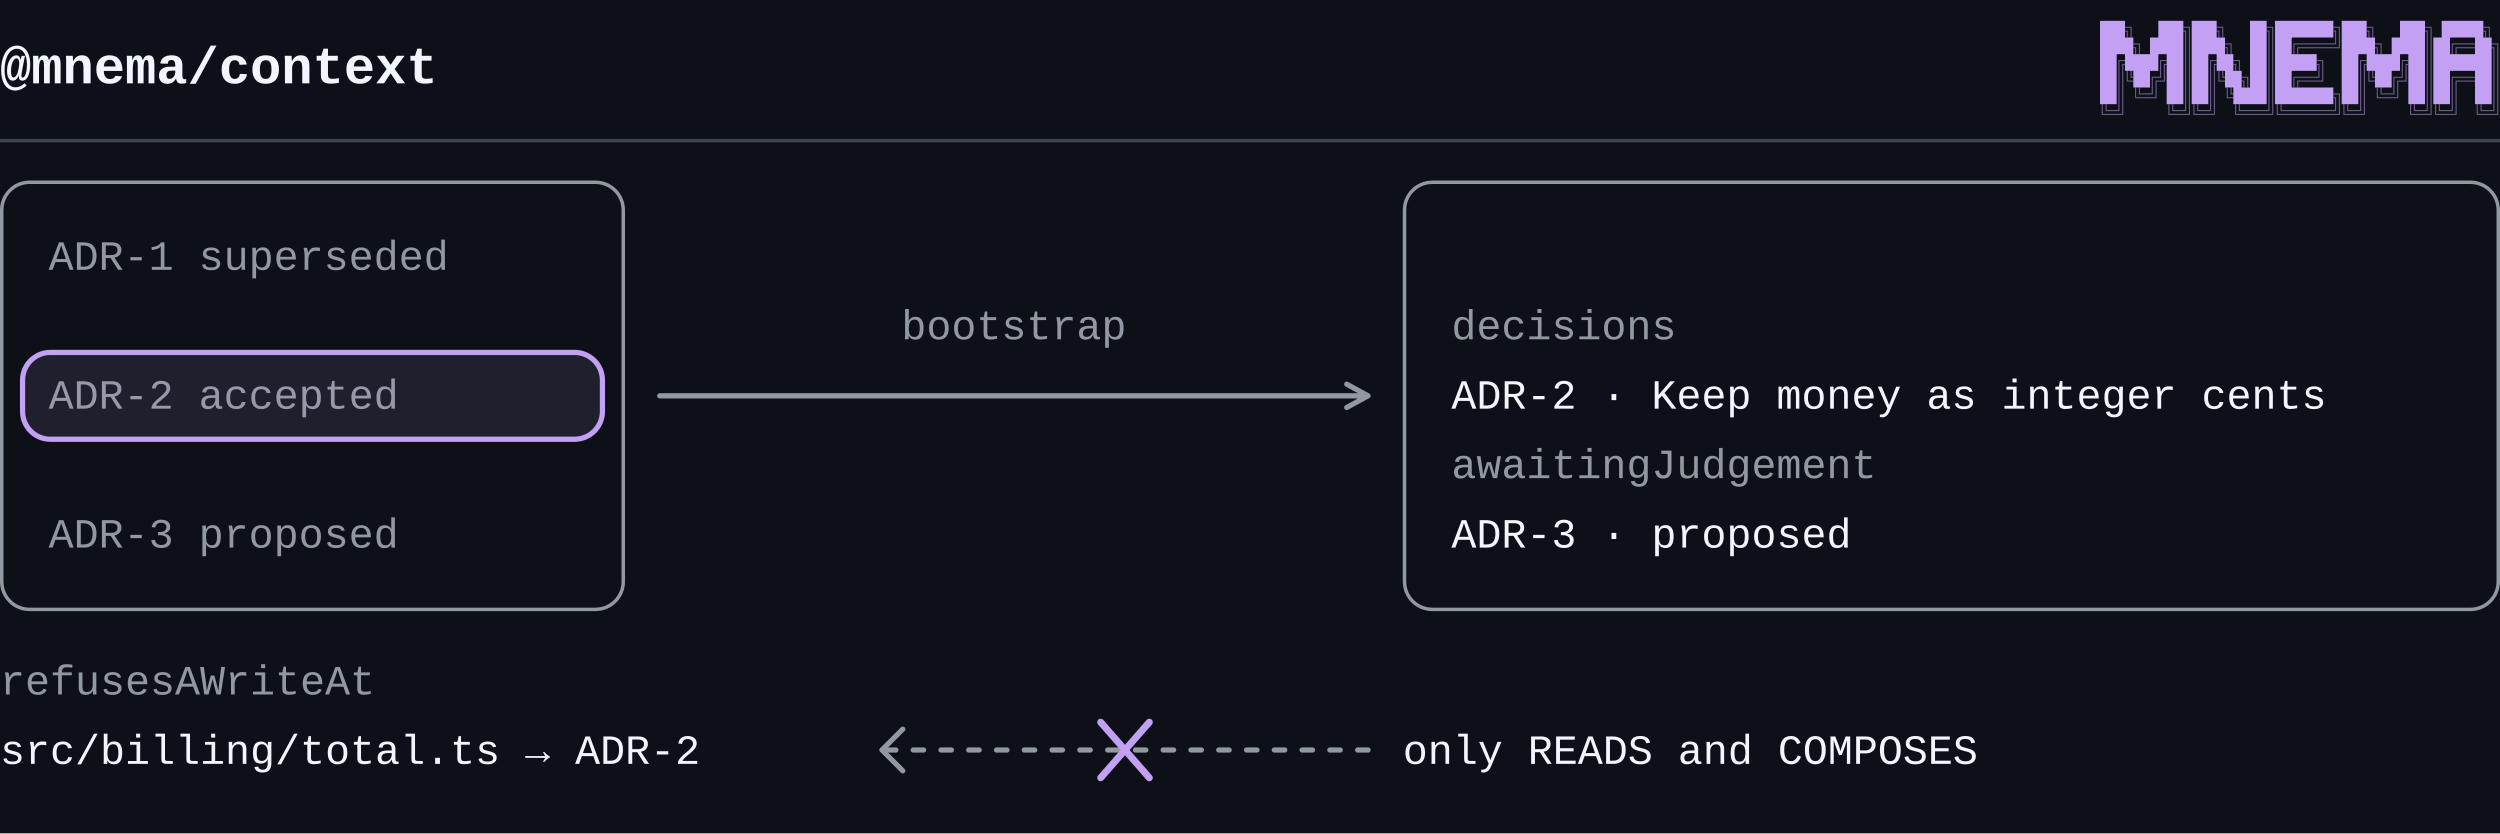
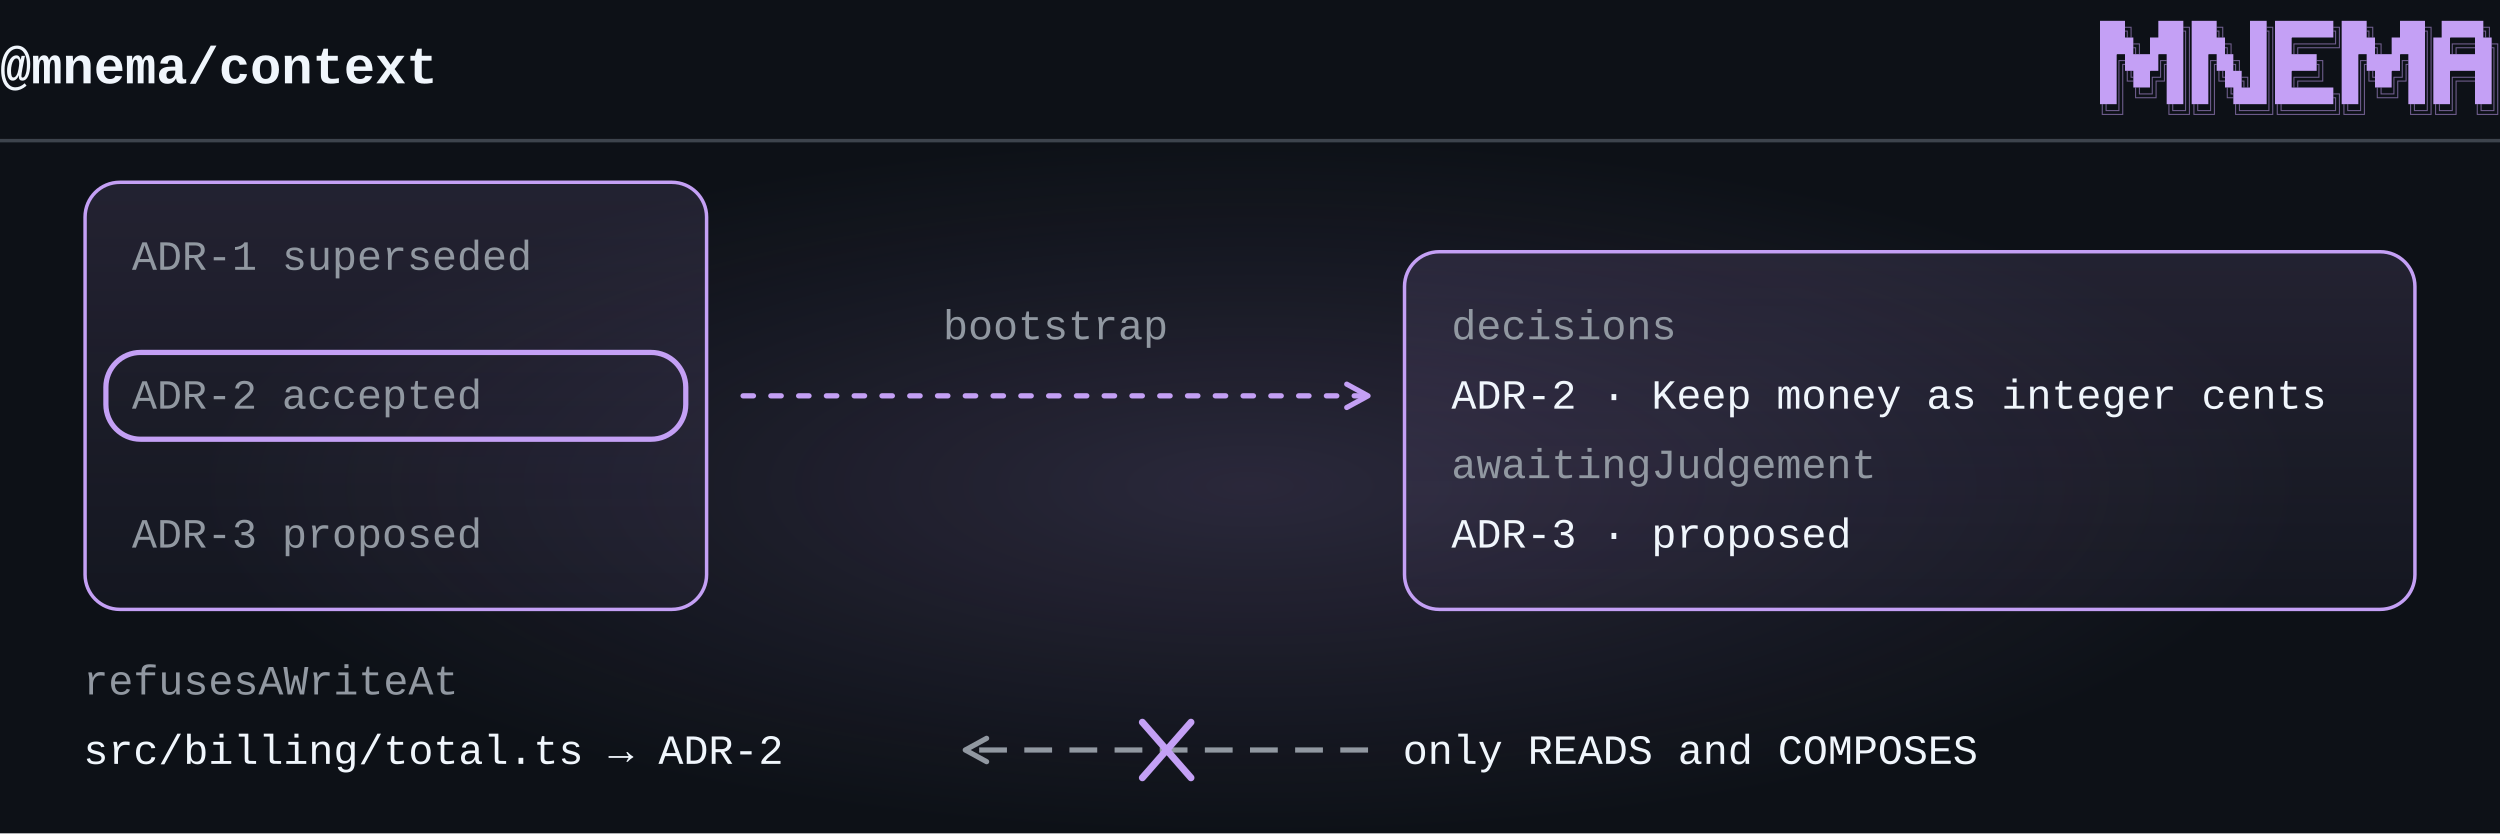
<svg xmlns="http://www.w3.org/2000/svg" width="100%" viewBox="0 0 720 240" role="img" aria-label="The mnema context layer: read-only derivations that turn the proven record into the context that guides an agent. Depends on @mnema/core.">
  <style>
.a{animation-duration:11s;animation-iteration-count:infinite;animation-timing-function:ease-in-out}
@keyframes k0{0%{opacity:0}1.82%{opacity:0}4.55%{opacity:1}90.91%{opacity:1}93.64%{opacity:0}100%{opacity:0}}
- @keyframes k1{0%{opacity:0}4.55%{opacity:0}7.27%{opacity:1}90.91%{opacity:1}93.64%{opacity:0}100%{opacity:0}}
- @keyframes k2{0%{opacity:0}7.27%{opacity:0}10%{opacity:1}90.91%{opacity:1}93.64%{opacity:0}100%{opacity:0}}
- @keyframes k3{0%{opacity:0}23.64%{opacity:0}26.36%{opacity:1}90.91%{opacity:1}93.64%{opacity:0}100%{opacity:0}}
- @keyframes k4{0%{opacity:0}18.18%{opacity:0}20.91%{opacity:1}90.91%{opacity:1}93.64%{opacity:0}100%{opacity:0}}
- @keyframes k5{0%{opacity:0}18.18%{opacity:0}20.91%{opacity:1}90.91%{opacity:1}93.64%{opacity:0}100%{opacity:0}}
- @keyframes k6{0%{opacity:0}21.82%{opacity:0}24.55%{opacity:1}90.91%{opacity:1}93.64%{opacity:0}100%{opacity:0}}
- @keyframes k7{0%{opacity:0}27.27%{opacity:0}30%{opacity:1}90.91%{opacity:1}93.64%{opacity:0}100%{opacity:0}}
- @keyframes k8{0%{opacity:0}41.82%{opacity:0}44.55%{opacity:1}90.91%{opacity:1}93.64%{opacity:0}100%{opacity:0}}
- @keyframes k9{0%{opacity:0}45.45%{opacity:0}48.18%{opacity:1}90.91%{opacity:1}93.64%{opacity:0}100%{opacity:0}}
- @keyframes k10{0%{opacity:0}60%{opacity:0}62.73%{opacity:1}90.91%{opacity:1}93.64%{opacity:0}100%{opacity:0}}
- @keyframes k11{0%{opacity:0}67.27%{opacity:0}70%{opacity:1}90.91%{opacity:1}93.64%{opacity:0}100%{opacity:0}}
- @keyframes k12{0%{opacity:0}81.82%{opacity:0}84.55%{opacity:1}90.91%{opacity:1}93.64%{opacity:0}100%{opacity:0}}
- @keyframes k13{0%{opacity:0}85.45%{opacity:0}88.18%{opacity:1}90.91%{opacity:1}93.64%{opacity:0}100%{opacity:0}}
+ @keyframes k1{0%{opacity:0}1.82%{opacity:0}4.55%{opacity:1}90.91%{opacity:1}93.64%{opacity:0}100%{opacity:0}}
+ @keyframes k2{0%{opacity:0}4.55%{opacity:0}7.27%{opacity:1}90.91%{opacity:1}93.64%{opacity:0}100%{opacity:0}}
+ @keyframes k3{0%{opacity:0}7.27%{opacity:0}10%{opacity:1}90.91%{opacity:1}93.64%{opacity:0}100%{opacity:0}}
+ @keyframes k4{0%{transform:translate(214px,114px)}21.82%{transform:translate(214px,114px)}28.18%{transform:translate(394px,114px)}29.09%{transform:translate(394px,114px)}30%{transform:translate(214px,114px)}100%{transform:translate(214px,114px)}}
+ @keyframes k5{0%{opacity:0}21.82%{opacity:0}22.91%{opacity:1}27.09%{opacity:1}28.64%{opacity:0}100%{opacity:0}}
+ @keyframes k6{0%{opacity:0}17.27%{opacity:0}20%{opacity:1}90.91%{opacity:1}93.64%{opacity:0}100%{opacity:0}}
+ @keyframes k7{0%{opacity:0}18.18%{opacity:0}20.91%{opacity:1}90.91%{opacity:1}93.64%{opacity:0}100%{opacity:0}}
+ @keyframes k8{0%{opacity:0}21.82%{opacity:0}24.55%{opacity:1}90.91%{opacity:1}93.64%{opacity:0}100%{opacity:0}}
+ @keyframes k9{0%{stroke-dashoffset:180}18.18%{stroke-dashoffset:180}22.73%{stroke-dashoffset:0}26.82%{stroke-dashoffset:0}27.73%{stroke-dashoffset:180}100%{stroke-dashoffset:180}}
+ @keyframes k10{0%{opacity:0}18.18%{opacity:0}20%{opacity:1}24.55%{opacity:1}26.36%{opacity:0}100%{opacity:0}}
+ @keyframes k11{0%{opacity:0}18.18%{opacity:0}20.91%{opacity:1}90.91%{opacity:1}93.64%{opacity:0}100%{opacity:0}}
+ @keyframes k12{0%{opacity:0}27.73%{opacity:0}29.09%{opacity:1}33.64%{opacity:0}100%{opacity:0}}
+ @keyframes k13{0%{opacity:0}21.82%{opacity:0}24.55%{opacity:1}90.91%{opacity:1}93.64%{opacity:0}100%{opacity:0}}
+ @keyframes k14{0%{opacity:0}27.27%{opacity:0}30%{opacity:1}90.91%{opacity:1}93.64%{opacity:0}100%{opacity:0}}
+ @keyframes k15{0%{opacity:0}41.82%{opacity:0}44.55%{opacity:1}90.91%{opacity:1}93.64%{opacity:0}100%{opacity:0}}
+ @keyframes k16{0%{opacity:0}45.45%{opacity:0}48.18%{opacity:1}90.91%{opacity:1}93.64%{opacity:0}100%{opacity:0}}
+ @keyframes k17{0%{opacity:0}60%{opacity:0}62.73%{opacity:1}90.91%{opacity:1}93.64%{opacity:0}100%{opacity:0}}
+ @keyframes k18{0%{opacity:0}67.27%{opacity:0}70%{opacity:1}90.91%{opacity:1}93.64%{opacity:0}100%{opacity:0}}
+ @keyframes k19{0%{opacity:0}81.82%{opacity:0}84.55%{opacity:1}90.91%{opacity:1}93.64%{opacity:0}100%{opacity:0}}
+ @keyframes k20{0%{opacity:0}85.45%{opacity:0}88.18%{opacity:1}90.91%{opacity:1}93.64%{opacity:0}100%{opacity:0}}
@media (prefers-reduced-motion: reduce){.a{animation:none!important}}
</style>
+   <defs>
+     <radialGradient id="glow" cx="0.5" cy="0.5" r="0.5">
+       <stop offset="0" stop-color="#c4a0f5" stop-opacity="0.16" />
+       <stop offset="0.6" stop-color="#c4a0f5" stop-opacity="0.06" />
+       <stop offset="1" stop-color="#c4a0f5" stop-opacity="0" />
+     </radialGradient>
+     <linearGradient id="tint" x1="0" y1="0" x2="0" y2="1">
+       <stop offset="0" stop-color="#c4a0f5" stop-opacity="0.12" />
+       <stop offset="1" stop-color="#c4a0f5" stop-opacity="0.04" />
+     </linearGradient>
+   </defs>
  <rect width="720" height="240" fill="#0d1117" />
+   <ellipse class="a" style="animation-name:k0" cx="360" cy="140" rx="300" ry="100" fill="url(#glow)" />
  <text x="0" y="24" font-family="ui-monospace,SFMono-Regular,'SF Mono',Menlo,Consolas,'Liberation Mono',monospace" font-size="15" font-weight="600" fill="#f0f6fc">@mnema/context</text>
  <g transform="translate(604.8 6) scale(0.2)">
    <path data-of="blocks" fill="#c4a0f5" d="M0 0h12.5v24.5h-12.5zM12 0h12.5v24.5h-12.5zM24 0h12v24.5h-12zM84 0h12.5v24.5h-12.5zM96 0h12.5v24.5h-12.5zM108 0h12v24.5h-12zM132 0h12.5v24.5h-12.5zM144 0h12.5v24.5h-12.5zM156 0h12v24.5h-12zM216 0h12.5v24.5h-12.5zM228 0h12v24.5h-12zM252 0h12.5v24.5h-12.5zM264 0h12.5v24.5h-12.5zM276 0h12.5v24h-12.5zM288 0h12.5v24h-12.5zM300 0h12.5v24h-12.5zM312 0h12.5v24h-12.5zM324 0h12v24h-12zM348 0h12.5v24.5h-12.5zM360 0h12.5v24.5h-12.5zM372 0h12v24.5h-12zM432 0h12.5v24.5h-12.5zM444 0h12.5v24.5h-12.5zM456 0h12v24.5h-12zM492 0h12.5v24.5h-12.5zM504 0h12.5v24h-12.5zM516 0h12.5v24h-12.5zM528 0h12.5v24h-12.5zM540 0h12v24.5h-12zM0 24h12.5v24.5h-12.5zM12 24h12.5v24.5h-12.5zM24 24h12.5v24h-12.5zM36 24h12v24.5h-12zM72 24h12.5v24.5h-12.5zM84 24h12.5v24h-12.5zM96 24h12.5v24.5h-12.5zM108 24h12v24.5h-12zM132 24h12.5v24.5h-12.5zM144 24h12.5v24.5h-12.5zM156 24h12.5v24h-12.5zM168 24h12v24.5h-12zM216 24h12.5v24.5h-12.5zM228 24h12v24.5h-12zM252 24h12.5v24.5h-12.5zM264 24h12v24.5h-12zM348 24h12.5v24.5h-12.5zM360 24h12.5v24.5h-12.5zM372 24h12.5v24h-12.5zM384 24h12v24.5h-12zM420 24h12.5v24.5h-12.5zM432 24h12.5v24h-12.5zM444 24h12.5v24.5h-12.5zM456 24h12v24.5h-12zM480 24h12.5v24.5h-12.5zM492 24h12v24.5h-12zM540 24h12.5v24.5h-12.5zM552 24h12v24.5h-12zM0 48h12.5v24.5h-12.5zM12 48h12v24.5h-12zM36 48h12.5v24h-12.5zM48 48h12.5v24.5h-12.5zM60 48h12.5v24.5h-12.5zM72 48h12v24h-12zM96 48h12.5v24.5h-12.5zM108 48h12v24.5h-12zM132 48h12.5v24.5h-12.5zM144 48h12v24.5h-12zM168 48h12.5v24h-12.5zM180 48h12v24.5h-12zM216 48h12.5v24.5h-12.5zM228 48h12v24.5h-12zM252 48h12.5v24.5h-12.5zM264 48h12.5v24.5h-12.5zM276 48h12.5v24h-12.5zM288 48h12.5v24h-12.5zM300 48h12v24h-12zM348 48h12.5v24.5h-12.5zM360 48h12v24.5h-12zM384 48h12.5v24h-12.5zM396 48h12.5v24.5h-12.5zM408 48h12.5v24.5h-12.5zM420 48h12v24h-12zM444 48h12.5v24.5h-12.5zM456 48h12v24.5h-12zM480 48h12.5v24.5h-12.5zM492 48h12.5v24.5h-12.5zM504 48h12.5v24h-12.5zM516 48h12.5v24h-12.5zM528 48h12.5v24h-12.5zM540 48h12.5v24.5h-12.5zM552 48h12v24.5h-12zM0 72h12.5v24.5h-12.5zM12 72h12v24.5h-12zM48 72h12.5v24h-12.5zM60 72h12v24h-12zM96 72h12.5v24.5h-12.5zM108 72h12v24.5h-12zM132 72h12.5v24.5h-12.5zM144 72h12v24.5h-12zM180 72h12.5v24h-12.5zM192 72h12v24.5h-12zM216 72h12.5v24.5h-12.5zM228 72h12v24.5h-12zM252 72h12.5v24.5h-12.5zM264 72h12v24.5h-12zM348 72h12.5v24.5h-12.5zM360 72h12v24.5h-12zM396 72h12.5v24h-12.5zM408 72h12v24h-12zM444 72h12.5v24.5h-12.5zM456 72h12v24.5h-12zM480 72h12.5v24.5h-12.5zM492 72h12v24.5h-12zM540 72h12.5v24.5h-12.5zM552 72h12v24.5h-12zM0 96h12.5v24h-12.5zM12 96h12v24h-12zM96 96h12.5v24h-12.5zM108 96h12v24h-12zM132 96h12.5v24h-12.5zM144 96h12v24h-12zM192 96h12.5v24h-12.5zM204 96h12.5v24h-12.5zM216 96h12.5v24h-12.5zM228 96h12v24h-12zM252 96h12.5v24h-12.5zM264 96h12.5v24h-12.5zM276 96h12.5v24h-12.5zM288 96h12.5v24h-12.5zM300 96h12.5v24h-12.5zM312 96h12.5v24h-12.5zM324 96h12v24h-12zM348 96h12.5v24h-12.5zM360 96h12v24h-12zM444 96h12.5v24h-12.5zM456 96h12v24h-12zM480 96h12.5v24h-12.5zM492 96h12v24h-12zM540 96h12.5v24h-12.5zM552 96h12v24h-12z" />
    <path data-of="lines" fill="none" stroke="#c4a0f5" stroke-opacity="0.55" stroke-width="1.5" stroke-linejoin="miter" d="M36 9.25L44.75 9.25L44.75 24M36 14.75L39.25 14.75L39.25 24M120 9.25L128.75 9.25L128.75 24M120 14.75L123.25 14.75L123.25 24M168 9.25L176.75 9.25L176.75 24M168 14.75L171.25 14.75L171.25 24M240 9.25L248.75 9.25L248.75 24M240 14.75L243.25 14.75L243.25 24M336 9.25L344.75 9.25L344.75 24M336 14.75L339.25 14.75L339.25 24M384 9.25L392.75 9.25L392.75 24M384 14.75L387.25 14.75L387.25 24M468 9.25L476.75 9.25L476.75 24M468 14.75L471.25 14.75L471.25 24M552 9.25L560.75 9.25L560.75 24M552 14.75L555.25 14.75L555.25 24M48 33.25L56.75 33.25L56.75 48M48 38.75L51.25 38.75L51.25 48M123.25 24L123.25 48M128.75 24L128.75 48M180 33.25L188.75 33.25L188.75 48M180 38.75L183.25 38.75L183.25 48M243.25 24L243.25 48M248.75 24L248.75 48M288 33.25L279.25 33.25L279.25 48M288 38.75L284.75 38.75L284.75 48M288 33.25L300 33.25M288 38.75L300 38.75M300 33.25L312 33.25M300 38.75L312 38.75M312 33.25L324 33.25M312 38.75L324 38.75M324 33.25L336 33.25M324 38.75L336 38.75M344.75 24L344.75 38.75L336 38.75M339.25 24L339.25 33.25L336 33.25M396 33.25L404.75 33.25L404.75 48M396 38.75L399.25 38.75L399.25 48M471.25 24L471.25 48M476.75 24L476.75 48M516 33.25L507.25 33.25L507.25 48M516 38.75L512.75 38.75L512.75 48M516 33.25L528 33.25M516 38.75L528 38.75M528 33.25L540 33.25M528 38.75L540 38.75M564 33.25L572.75 33.25L572.75 48M564 38.75L567.25 38.75L567.25 48M36 57.25L27.25 57.25L27.25 72M36 62.75L32.75 62.75L32.75 72M96 57.25L87.25 57.25L87.25 72M96 62.75L92.75 62.75L92.75 72M123.25 48L123.25 72M128.75 48L128.75 72M168 57.25L159.25 57.25L159.25 72M168 62.75L164.75 62.75L164.75 72M192 57.25L200.75 57.25L200.75 72M192 62.75L195.25 62.75L195.25 72M243.25 48L243.25 72M248.75 48L248.75 72M312 57.25L320.75 57.25L320.75 72M312 62.75L315.25 62.75L315.25 72M384 57.25L375.25 57.25L375.25 72M384 62.75L380.75 62.75L380.75 72M444 57.25L435.25 57.25L435.25 72M444 62.75L440.75 62.75L440.75 72M471.25 48L471.25 72M476.75 48L476.75 72M567.25 48L567.25 72M572.75 48L572.75 72M27.25 72L27.25 96M32.75 72L32.75 96M39.25 72L39.25 86.75L48 86.75M44.75 72L44.75 81.25L48 81.25M84 81.25L75.25 81.25L75.25 96M84 86.75L80.75 86.75L80.75 96M92.75 72L92.75 86.75L84 86.75M87.25 72L87.25 81.25L84 81.25M123.25 72L123.25 96M128.75 72L128.75 96M159.25 72L159.25 96M164.75 72L164.75 96M171.25 72L171.25 86.75L180 86.75M176.75 72L176.75 81.25L180 81.25M204 81.25L212.75 81.25L212.75 96M204 86.75L207.25 86.75L207.25 96M243.25 72L243.25 96M248.75 72L248.75 96M288 81.25L279.25 81.25L279.25 96M288 86.75L284.75 86.75L284.75 96M288 81.25L300 81.25M288 86.75L300 86.75M300 81.25L312 81.25M300 86.75L312 86.75M320.75 72L320.75 86.75L312 86.75M315.25 72L315.25 81.25L312 81.25M375.25 72L375.25 96M380.75 72L380.75 96M387.25 72L387.25 86.75L396 86.75M392.75 72L392.75 81.25L396 81.25M432 81.25L423.25 81.25L423.25 96M432 86.75L428.75 86.75L428.75 96M440.75 72L440.75 86.75L432 86.75M435.25 72L435.25 81.25L432 81.25M471.25 72L471.25 96M476.75 72L476.75 96M516 81.25L507.25 81.25L507.25 96M516 86.75L512.75 86.75L512.75 96M516 81.25L528 81.25M516 86.75L528 86.75M528 81.25L540 81.25M528 86.75L540 86.75M567.25 72L567.25 96M572.75 72L572.75 96M27.25 96L27.25 120M32.75 96L32.75 120M51.25 96L51.25 110.75L60 110.75M56.75 96L56.75 105.25L60 105.25M60 105.25L72 105.25M60 110.75L72 110.75M80.75 96L80.75 110.75L72 110.75M75.25 96L75.25 105.25L72 105.25M123.25 96L123.25 120M128.75 96L128.75 120M159.25 96L159.25 120M164.75 96L164.75 120M183.25 96L183.25 110.75L192 110.75M188.75 96L188.75 105.25L192 105.25M243.25 96L243.25 120M248.75 96L248.75 120M336 105.25L344.75 105.25L344.75 120M336 110.75L339.25 110.75L339.25 120M375.25 96L375.25 120M380.75 96L380.75 120M399.25 96L399.25 110.75L408 110.75M404.75 96L404.75 105.25L408 105.25M408 105.25L420 105.25M408 110.75L420 110.75M428.75 96L428.75 110.75L420 110.75M423.25 96L423.25 105.25L420 105.25M471.25 96L471.25 120M476.75 96L476.75 120M507.25 96L507.25 120M512.75 96L512.75 120M567.25 96L567.25 120M572.75 96L572.75 120M3.25 120L3.25 134.75L12 134.75M8.75 120L8.75 129.25L12 129.25M12 129.25L24 129.25M12 134.75L24 134.75M32.75 120L32.75 134.75L24 134.75M27.25 120L27.25 129.25L24 129.25M99.25 120L99.25 134.75L108 134.75M104.75 120L104.75 129.25L108 129.25M108 129.25L120 129.25M108 134.75L120 134.75M128.75 120L128.75 134.75L120 134.75M123.25 120L123.25 129.25L120 129.25M135.25 120L135.25 134.75L144 134.75M140.75 120L140.75 129.25L144 129.25M144 129.25L156 129.25M144 134.75L156 134.75M164.75 120L164.75 134.75L156 134.75M159.25 120L159.25 129.25L156 129.25M195.25 120L195.25 134.75L204 134.75M200.75 120L200.75 129.25L204 129.25M204 129.25L216 129.25M204 134.75L216 134.75M216 129.25L228 129.25M216 134.75L228 134.75M228 129.25L240 129.25M228 134.75L240 134.75M248.75 120L248.75 134.75L240 134.75M243.25 120L243.25 129.25L240 129.25M255.25 120L255.25 134.75L264 134.75M260.75 120L260.75 129.25L264 129.25M264 129.25L276 129.25M264 134.75L276 134.75M276 129.25L288 129.25M276 134.75L288 134.75M288 129.25L300 129.25M288 134.75L300 134.75M300 129.25L312 129.25M300 134.75L312 134.75M312 129.25L324 129.25M312 134.75L324 134.75M324 129.25L336 129.25M324 134.75L336 134.75M344.75 120L344.75 134.75L336 134.75M339.25 120L339.25 129.25L336 129.25M351.25 120L351.25 134.75L360 134.75M356.75 120L356.75 129.25L360 129.25M360 129.25L372 129.25M360 134.75L372 134.75M380.75 120L380.75 134.75L372 134.75M375.25 120L375.25 129.25L372 129.25M447.25 120L447.25 134.75L456 134.75M452.75 120L452.75 129.25L456 129.25M456 129.25L468 129.25M456 134.75L468 134.75M476.75 120L476.75 134.75L468 134.75M471.25 120L471.25 129.25L468 129.25M483.25 120L483.25 134.75L492 134.75M488.75 120L488.75 129.25L492 129.25M492 129.25L504 129.25M492 134.75L504 134.75M512.75 120L512.75 134.75L504 134.75M507.25 120L507.25 129.25L504 129.25M543.25 120L543.25 134.75L552 134.75M548.75 120L548.75 129.25L552 129.25M552 129.25L564 129.25M552 134.75L564 134.75M572.75 120L572.75 134.75L564 134.75M567.25 120L567.25 129.25L564 129.25" />
  </g>
  <path d="M0 40.5H720" stroke="#3d444d" />
-   <rect x="0.5" y="52.5" width="179" height="123" rx="8" fill="none" stroke="#9198a1" />
-   <text class="a" style="animation-name:k0" x="14" y="77.7" font-family="ui-monospace,SFMono-Regular,'SF Mono',Menlo,Consolas,'Liberation Mono',monospace" font-size="12" fill="#9198a1">ADR-1 superseded</text>
-   <text class="a" style="animation-name:k1" x="14" y="117.7" font-family="ui-monospace,SFMono-Regular,'SF Mono',Menlo,Consolas,'Liberation Mono',monospace" font-size="12" fill="#9198a1">ADR-2 accepted</text>
-   <text class="a" style="animation-name:k2" x="14" y="157.7" font-family="ui-monospace,SFMono-Regular,'SF Mono',Menlo,Consolas,'Liberation Mono',monospace" font-size="12" fill="#9198a1">ADR-3 proposed</text>
-   <rect class="a" style="animation-name:k3" x="6.5" y="101.5" width="167" height="25" rx="8" fill="#c4a0f5" fill-opacity="0.1" stroke="#c4a0f5" stroke-width="1.5" />
-   <path class="a" style="animation-name:k4" d="M190 114L394 114M387.86 110.64L394 114L387.86 117.36" fill="none" stroke="#9198a1" stroke-width="1.5" stroke-linecap="round" stroke-linejoin="round" />
-   <text class="a" style="animation-name:k5" x="292" y="97.7" font-family="ui-monospace,SFMono-Regular,'SF Mono',Menlo,Consolas,'Liberation Mono',monospace" font-size="12" fill="#9198a1" text-anchor="middle">bootstrap</text>
-   <rect x="404.5" y="52.5" width="315" height="123" rx="8" fill="none" stroke="#9198a1" />
-   <text class="a" style="animation-name:k6" x="418" y="97.7" font-family="ui-monospace,SFMono-Regular,'SF Mono',Menlo,Consolas,'Liberation Mono',monospace" font-size="12" fill="#9198a1">decisions</text>
-   <text class="a" style="animation-name:k7" x="418" y="117.7" font-family="ui-monospace,SFMono-Regular,'SF Mono',Menlo,Consolas,'Liberation Mono',monospace" font-size="12" fill="#f0f6fc">ADR-2 · Keep money as integer cents</text>
-   <text class="a" style="animation-name:k8" x="418" y="137.7" font-family="ui-monospace,SFMono-Regular,'SF Mono',Menlo,Consolas,'Liberation Mono',monospace" font-size="12" fill="#9198a1">awaitingJudgement</text>
-   <text class="a" style="animation-name:k9" x="418" y="157.7" font-family="ui-monospace,SFMono-Regular,'SF Mono',Menlo,Consolas,'Liberation Mono',monospace" font-size="12" fill="#f0f6fc">ADR-3 · proposed</text>
-   <text class="a" style="animation-name:k10" x="0" y="200" font-family="ui-monospace,SFMono-Regular,'SF Mono',Menlo,Consolas,'Liberation Mono',monospace" font-size="12" fill="#9198a1">refusesAWriteAt</text>
-   <text class="a" style="animation-name:k11" x="0" y="220" font-family="ui-monospace,SFMono-Regular,'SF Mono',Menlo,Consolas,'Liberation Mono',monospace" font-size="12" fill="#f0f6fc">src/billing/total.ts → ADR-2</text>
-   <g class="a" style="animation-name:k12">
-     <path d="M394 216H254" stroke="#9198a1" stroke-width="1.5" stroke-dasharray="3 5" stroke-linecap="round" />
-     <path d="M260 210L254 216L260 222" fill="none" stroke="#9198a1" stroke-width="1.5" stroke-linecap="round" stroke-linejoin="round" />
-     <path d="M317 208L331 224M331 208L317 224" stroke="#c4a0f5" stroke-width="2" stroke-linecap="round" />
+   <rect x="24.5" y="52.5" width="179" height="123" rx="10" fill="url(#tint)" stroke="#c4a0f5" />
+   <text class="a" style="animation-name:k1" x="38" y="77.7" font-family="ui-monospace,SFMono-Regular,'SF Mono',Menlo,Consolas,'Liberation Mono',monospace" font-size="12" fill="#9198a1">ADR-1 superseded</text>
+   <text class="a" style="animation-name:k2" x="38" y="117.7" font-family="ui-monospace,SFMono-Regular,'SF Mono',Menlo,Consolas,'Liberation Mono',monospace" font-size="12" fill="#9198a1">ADR-2 accepted</text>
+   <text class="a" style="animation-name:k3" x="38" y="157.7" font-family="ui-monospace,SFMono-Regular,'SF Mono',Menlo,Consolas,'Liberation Mono',monospace" font-size="12" fill="#9198a1">ADR-3 proposed</text>
+   <rect class="a" style="animation-name:k6" x="30.5" y="101.5" width="167" height="25" rx="10" fill="none" stroke="#c4a0f5" stroke-width="1.5" />
+   <path class="a" style="animation-name:k7" d="M214 114L394 114" fill="none" stroke="#c4a0f5" stroke-dasharray="3 5" stroke-linecap="round" stroke-width="1.5" />
+   <path class="a" style="animation-name:k8" d="M387.86 110.64L394 114L387.86 117.36" fill="none" stroke="#c4a0f5" stroke-width="1.5" stroke-linecap="round" stroke-linejoin="round" />
+   <path class="a" style="animation-name:k9,k10" opacity="0" d="M214 114L394 114" fill="none" stroke="#c4a0f5" stroke-width="2" stroke-linecap="round" stroke-dasharray="180 180" />
+   <g class="a" style="animation-name:k4,k5" opacity="0">
+     <circle r="8" fill="#c4a0f5" fill-opacity="0.22" />
+     <circle r="4" fill="#c4a0f5" />
  </g>
-   <text class="a" style="animation-name:k13" x="404" y="220" font-family="ui-monospace,SFMono-Regular,'SF Mono',Menlo,Consolas,'Liberation Mono',monospace" font-size="12" fill="#f0f6fc">only READS and COMPOSES</text>
+   <text class="a" style="animation-name:k11" x="304" y="97.7" font-family="ui-monospace,SFMono-Regular,'SF Mono',Menlo,Consolas,'Liberation Mono',monospace" font-size="12" fill="#9198a1" text-anchor="middle">bootstrap</text>
+   <rect x="404.5" y="72.5" width="291" height="103" rx="10" fill="url(#tint)" stroke="#c4a0f5" />
+   <rect class="a" style="animation-name:k12" opacity="0" x="405.5" y="73.5" width="289" height="101" rx="9" fill="none" stroke="#c4a0f5" stroke-width="3" />
+   <text class="a" style="animation-name:k13" x="418" y="97.7" font-family="ui-monospace,SFMono-Regular,'SF Mono',Menlo,Consolas,'Liberation Mono',monospace" font-size="12" fill="#9198a1">decisions</text>
+   <text class="a" style="animation-name:k14" x="418" y="117.7" font-family="ui-monospace,SFMono-Regular,'SF Mono',Menlo,Consolas,'Liberation Mono',monospace" font-size="12" fill="#f0f6fc">ADR-2 · Keep money as integer cents</text>
+   <text class="a" style="animation-name:k15" x="418" y="137.7" font-family="ui-monospace,SFMono-Regular,'SF Mono',Menlo,Consolas,'Liberation Mono',monospace" font-size="12" fill="#9198a1">awaitingJudgement</text>
+   <text class="a" style="animation-name:k16" x="418" y="157.7" font-family="ui-monospace,SFMono-Regular,'SF Mono',Menlo,Consolas,'Liberation Mono',monospace" font-size="12" fill="#f0f6fc">ADR-3 · proposed</text>
+   <text class="a" style="animation-name:k17" x="24" y="200" font-family="ui-monospace,SFMono-Regular,'SF Mono',Menlo,Consolas,'Liberation Mono',monospace" font-size="12" fill="#9198a1">refusesAWriteAt</text>
+   <text class="a" style="animation-name:k18" x="24" y="220" font-family="ui-monospace,SFMono-Regular,'SF Mono',Menlo,Consolas,'Liberation Mono',monospace" font-size="12" fill="#f0f6fc">src/billing/total.ts → ADR-2</text>
+   <g class="a" style="animation-name:k19">
+     <path d="M394 216L278 216" fill="none" stroke="#9198a1" stroke-dasharray="8 5" stroke-width="1.5" />
+     <path d="M284.14 219.36L278 216L284.14 212.64" fill="none" stroke="#9198a1" stroke-width="1.5" stroke-linecap="round" stroke-linejoin="round" />
+     <path d="M329 208L343 224M343 208L329 224" stroke="#c4a0f5" stroke-width="2" stroke-linecap="round" />
+   </g>
+   <text class="a" style="animation-name:k20" x="404" y="220" font-family="ui-monospace,SFMono-Regular,'SF Mono',Menlo,Consolas,'Liberation Mono',monospace" font-size="12" fill="#f0f6fc">only READS and COMPOSES</text>
</svg>
